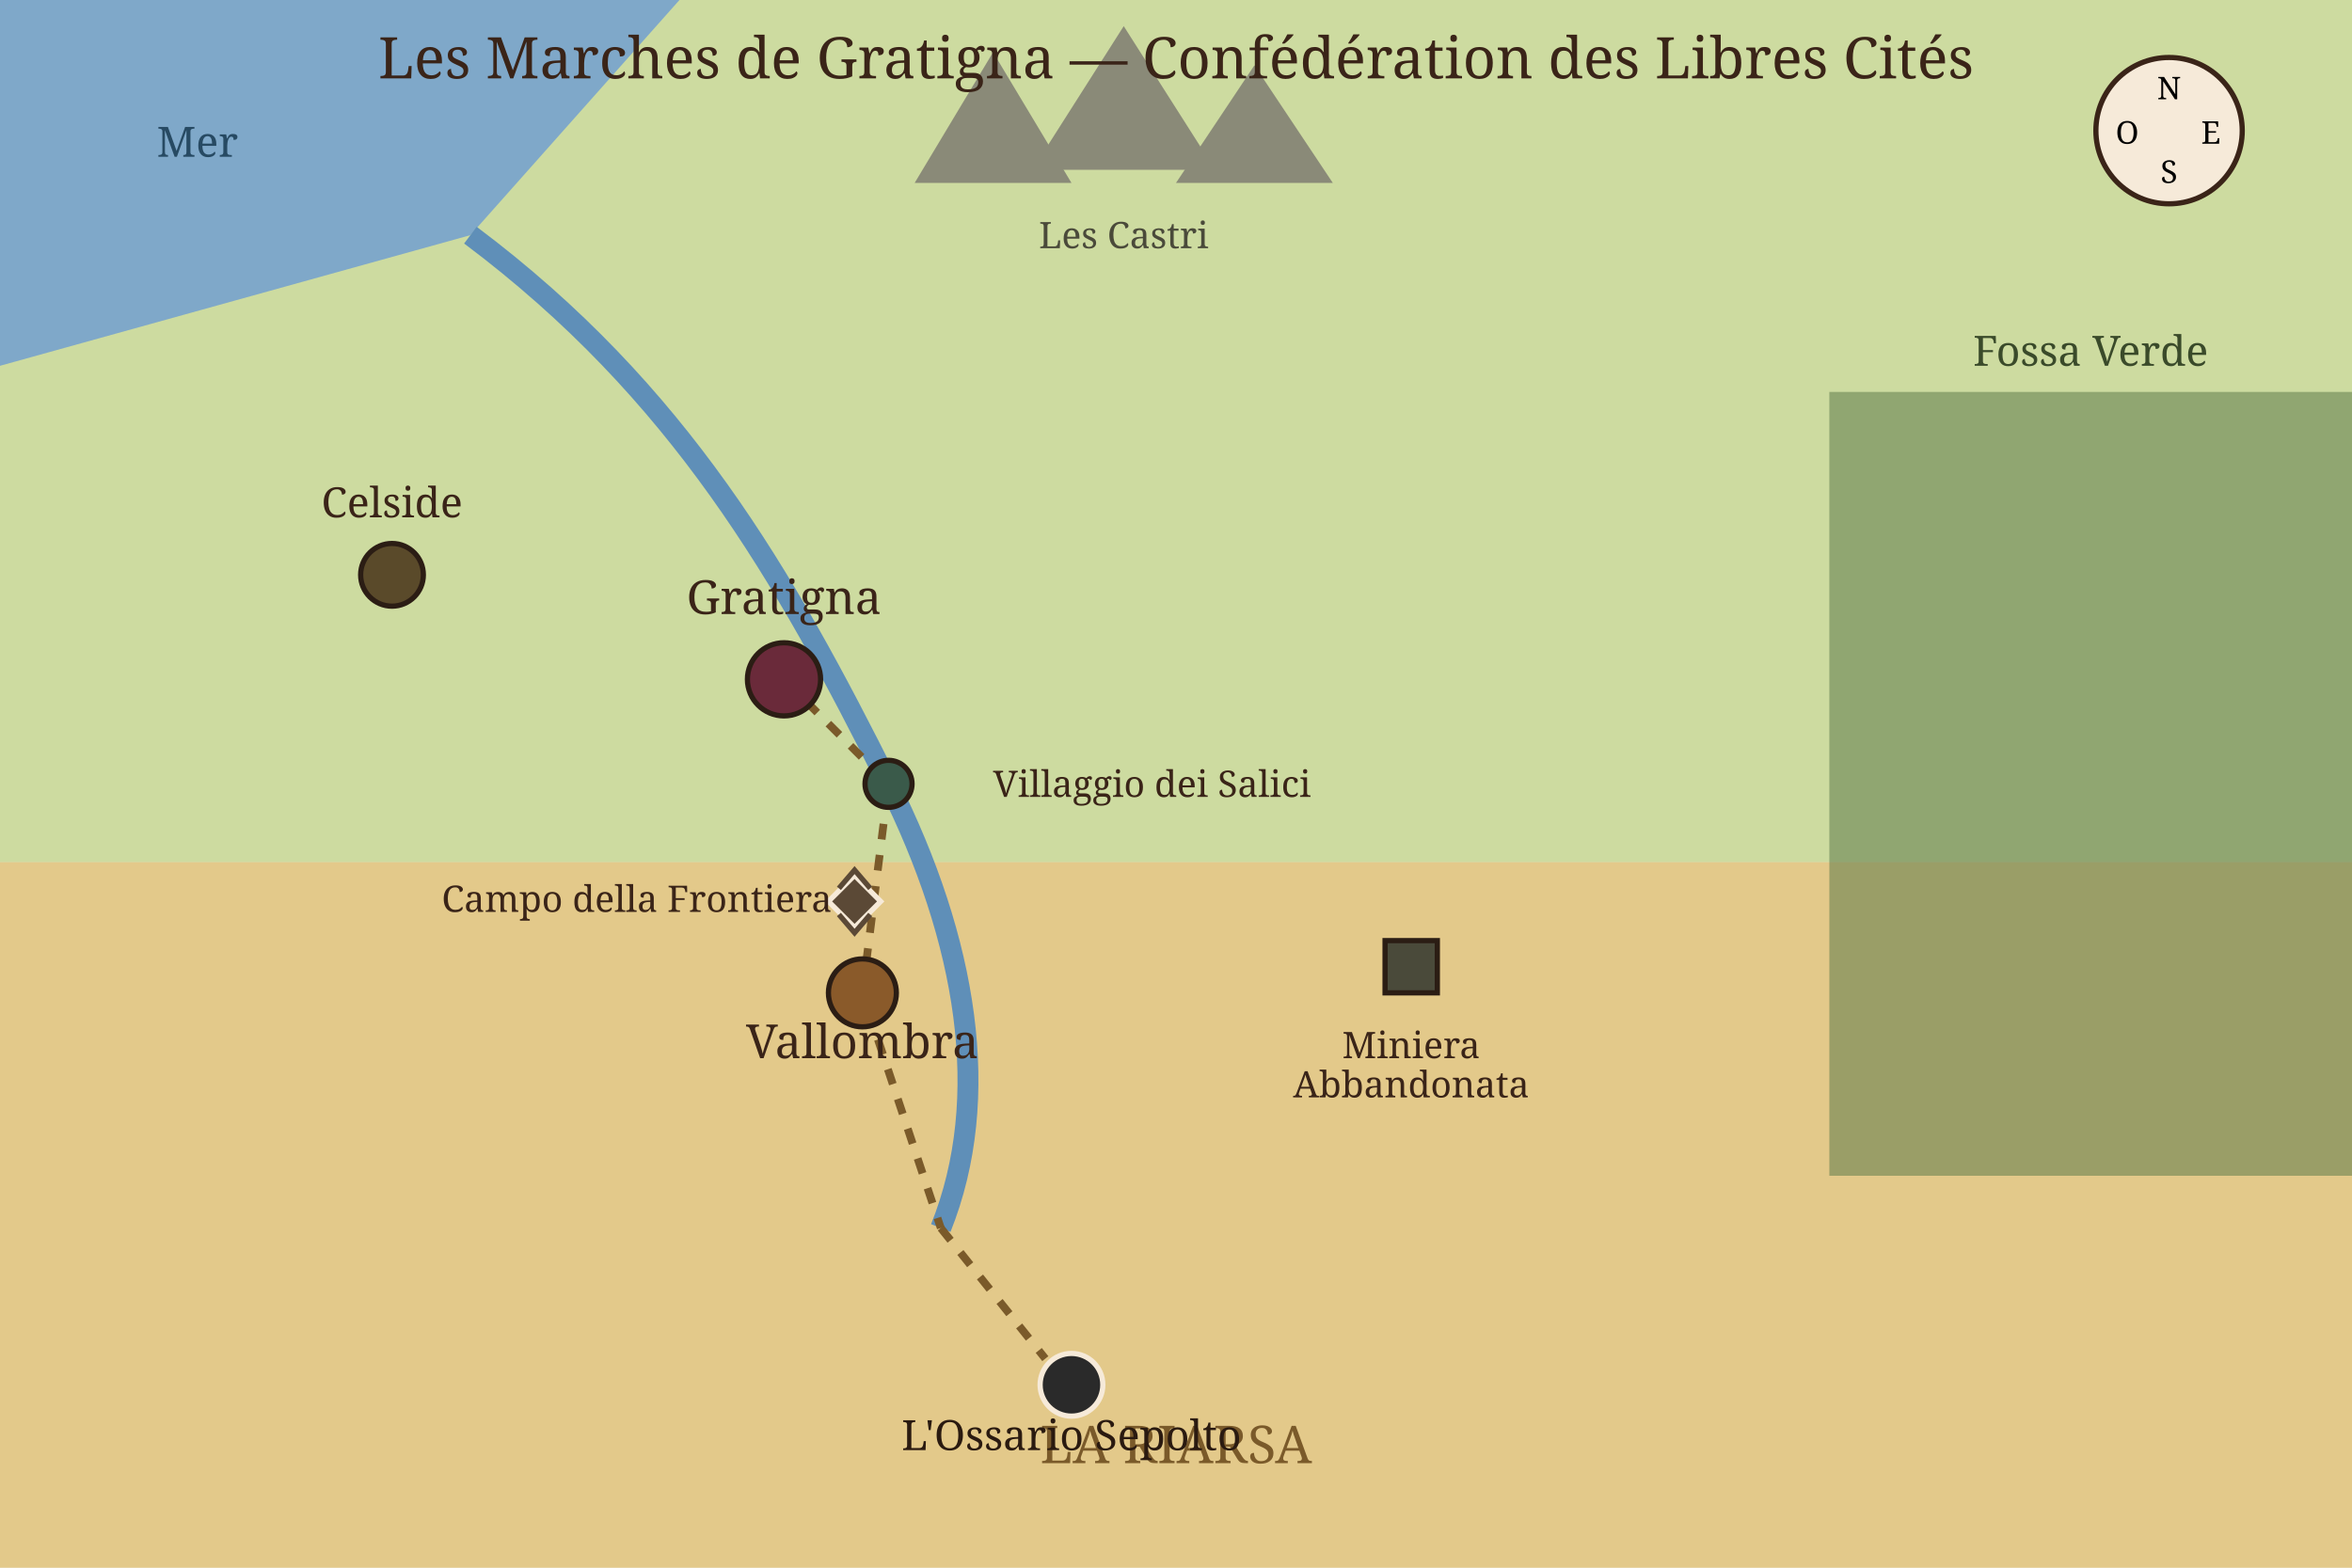
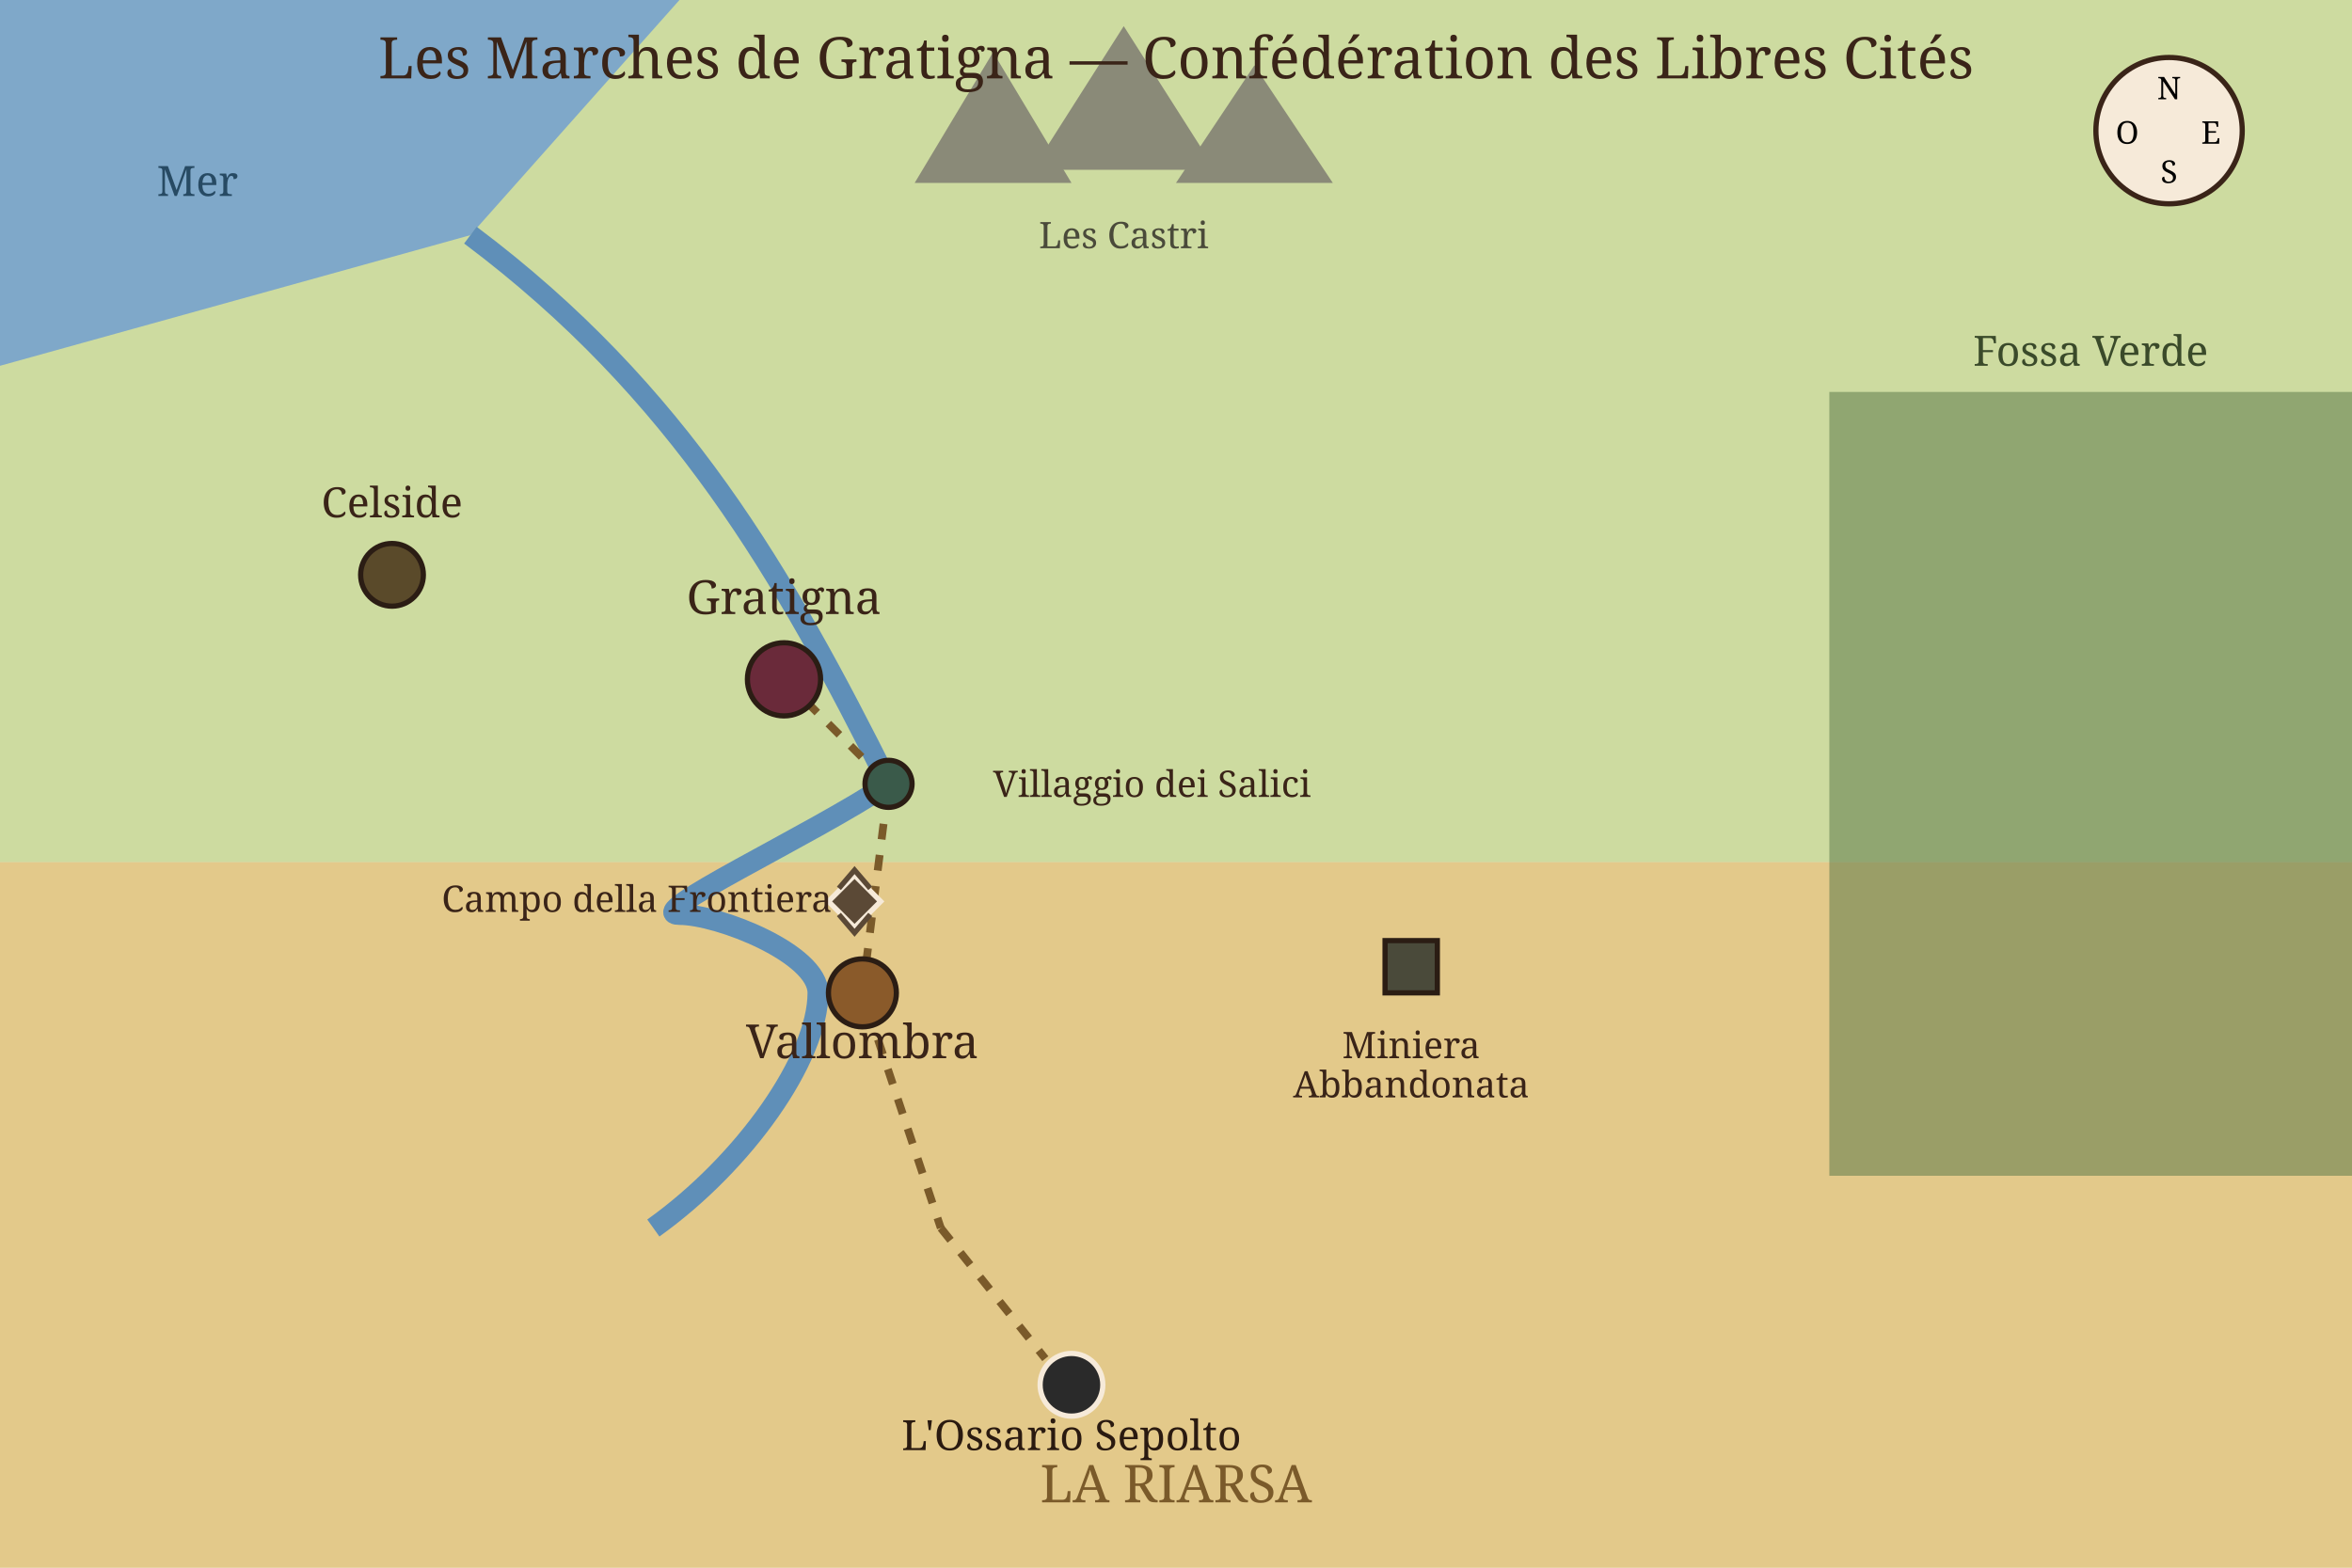
<svg xmlns="http://www.w3.org/2000/svg" viewBox="0 0 900 600" width="900" height="600" font-family="Georgia, serif">
  <rect width="900" height="600" fill="#e8dcc0" />
  <rect x="0" y="0" width="900" height="330" fill="#cddba0" />
  <rect x="0" y="330" width="900" height="270" fill="#e3c98a" />
  <path d="M0,0 L260,0 L180,90 L0,140 Z" fill="#7fa8c9" />
-   <text x="60" y="60" font-size="16" fill="#274a63">Mer</text>
-   <path d="M180,90 C260,150 300,220 340,300 C370,360 380,420 360,470" stroke="#5f8fb8" stroke-width="8" fill="none" />
+   <text x="60" y="75" font-size="16" fill="#274a63">Mer</text>
+   <path d="M180,90 C260,150 300,220 340,300 C310,320 245,350 260,350 C275,350 313,365 313,380 C313,405 285,445 250,470" stroke="#5f8fb8" stroke-width="8" fill="none" />
  <polygon points="380,20 410,70 350,70" fill="#8a8a78" />
  <polygon points="430,10 465,65 395,65" fill="#8a8a78" />
  <polygon points="480,25 510,70 450,70" fill="#8a8a78" />
  <text x="430" y="95" font-size="14" fill="#4a4a3a" text-anchor="middle">Les Castri</text>
  <rect x="700" y="150" width="200" height="300" fill="#5f7a4a" opacity="0.55" />
  <text x="800" y="140" font-size="16" fill="#3a4a2a" text-anchor="middle">Fossa Verde</text>
-   <text x="450" y="560" font-size="20" fill="#7a5a2a" text-anchor="middle">LA RIARSA</text>
+   <text x="450" y="575" font-size="20" fill="#7a5a2a" text-anchor="middle">LA RIARSA</text>
  <path d="M300,260 L340,300 L330,380 L360,470" stroke="#7a5a2a" stroke-width="3" stroke-dasharray="6,6" fill="none" />
  <path d="M327,335 l-10,10 l10,10 l10,-10 z" fill="#5b4936" stroke="#f6ead9" stroke-width="2" />
  <path d="M321,340 l6,-7 l6,7 M321,350 l6,7 l6,-7" fill="none" stroke="#5b4936" stroke-width="2" />
  <text x="169" y="349" font-size="14" fill="#3a2418">Campo della Frontiera</text>
  <circle cx="300" cy="260" r="14" fill="#6a2a3a" stroke="#2b1d14" stroke-width="2" />
  <text x="300" y="235" font-size="18" fill="#3a2418" text-anchor="middle">Gratigna</text>
  <circle cx="150" cy="220" r="12" fill="#5a4a2a" stroke="#2b1d14" stroke-width="2" />
  <text x="150" y="198" font-size="16" fill="#3a2418" text-anchor="middle">Celside</text>
  <circle cx="340" cy="300" r="9" fill="#3a5a4a" stroke="#2b1d14" stroke-width="2" />
  <text x="380" y="305" font-size="14" fill="#3a2418">Villaggio dei Salici</text>
  <circle cx="330" cy="380" r="13" fill="#8a5a2a" stroke="#2b1d14" stroke-width="2" />
  <text x="330" y="405" font-size="18" fill="#3a2418" text-anchor="middle">Vallombra</text>
  <rect x="530" y="360" width="20" height="20" fill="#4a4a3a" stroke="#2b1d14" stroke-width="2" />
  <text x="540" y="405" font-size="14" fill="#3a2418" text-anchor="middle">Miniera</text>
  <text x="540" y="420" font-size="14" fill="#3a2418" text-anchor="middle">Abbandonata</text>
  <path d="M360,470 L400,520" stroke="#7a5a2a" stroke-width="3" stroke-dasharray="6,6" fill="none" />
  <circle cx="410" cy="530" r="12" fill="#2a2a2a" stroke="#f6ead9" stroke-width="2" />
  <text x="410" y="555" font-size="16" fill="#2a1a10" text-anchor="middle">L'Ossario Sepolto</text>
  <g transform="translate(830,50)">
    <circle r="28" fill="#f6ead9" stroke="#3a2418" stroke-width="2" />
    <text x="0" y="-12" font-size="12" text-anchor="middle">N</text>
    <text x="0" y="20" font-size="12" text-anchor="middle">S</text>
    <text x="-16" y="5" font-size="12" text-anchor="middle">O</text>
    <text x="16" y="5" font-size="12" text-anchor="middle">E</text>
  </g>
  <text x="450" y="30" font-size="22" fill="#3a2418" text-anchor="middle">Les Marches de Gratigna — Confédération des Libres Cités</text>
</svg>
